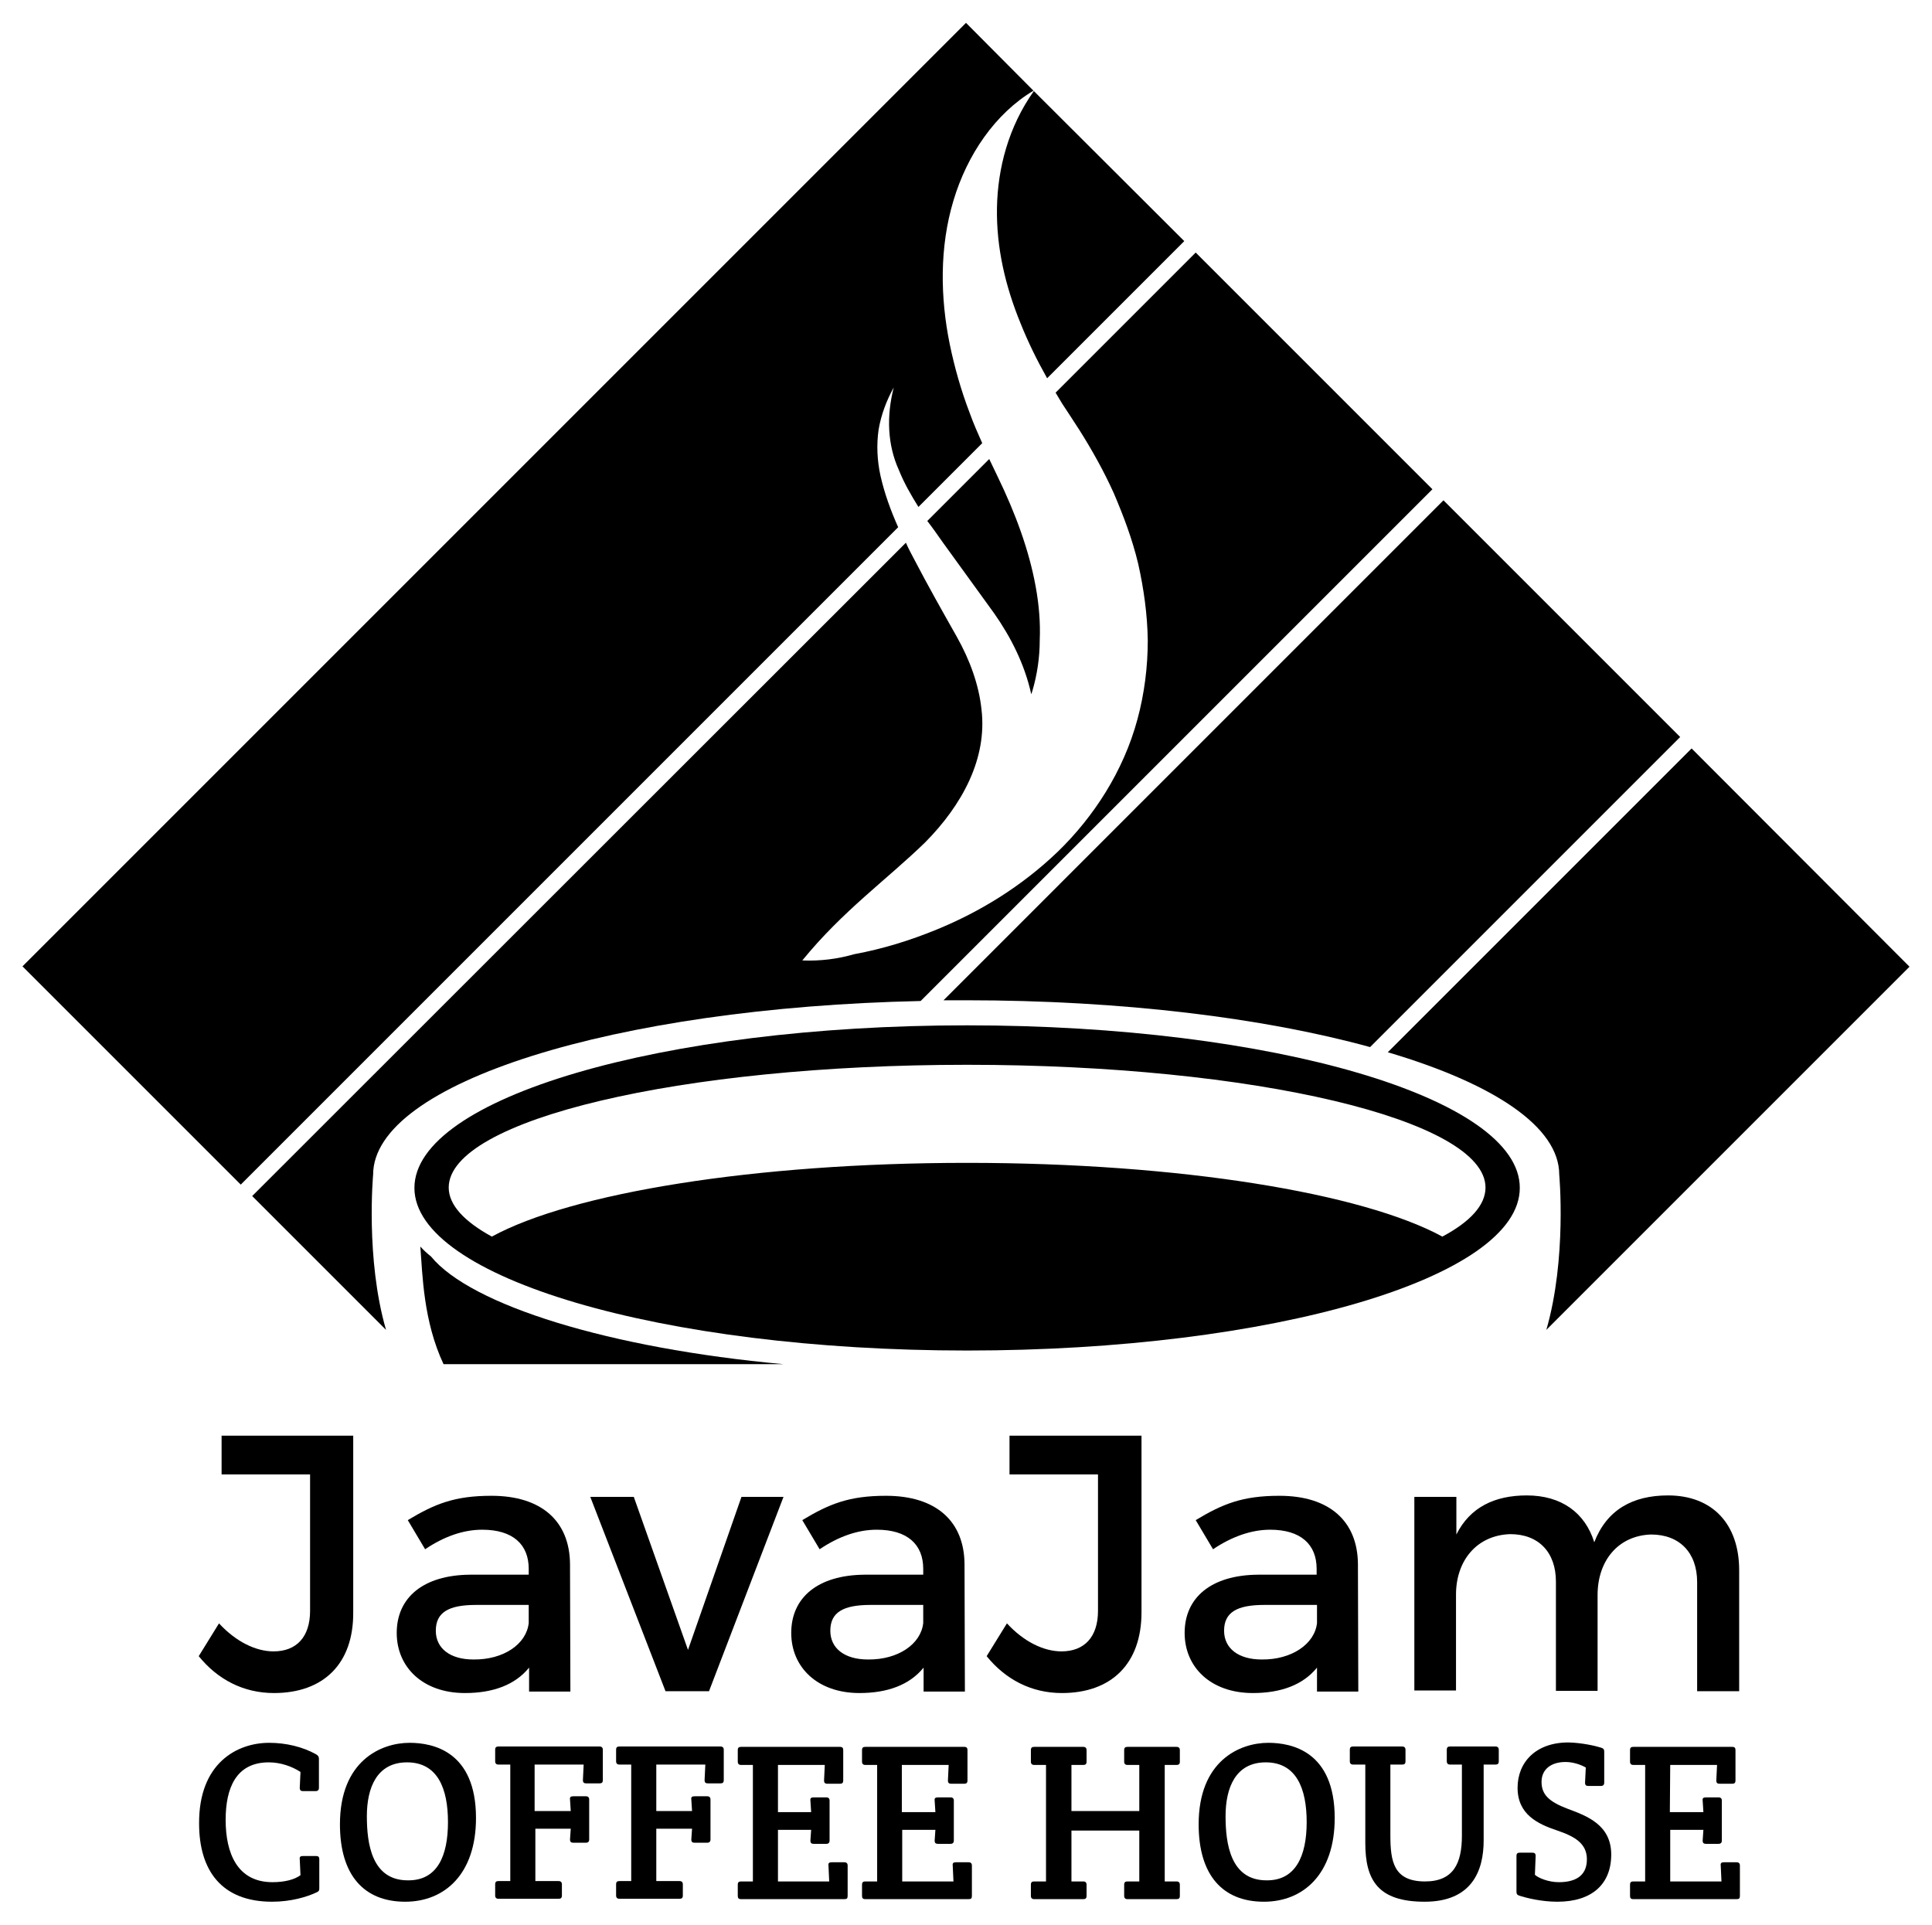
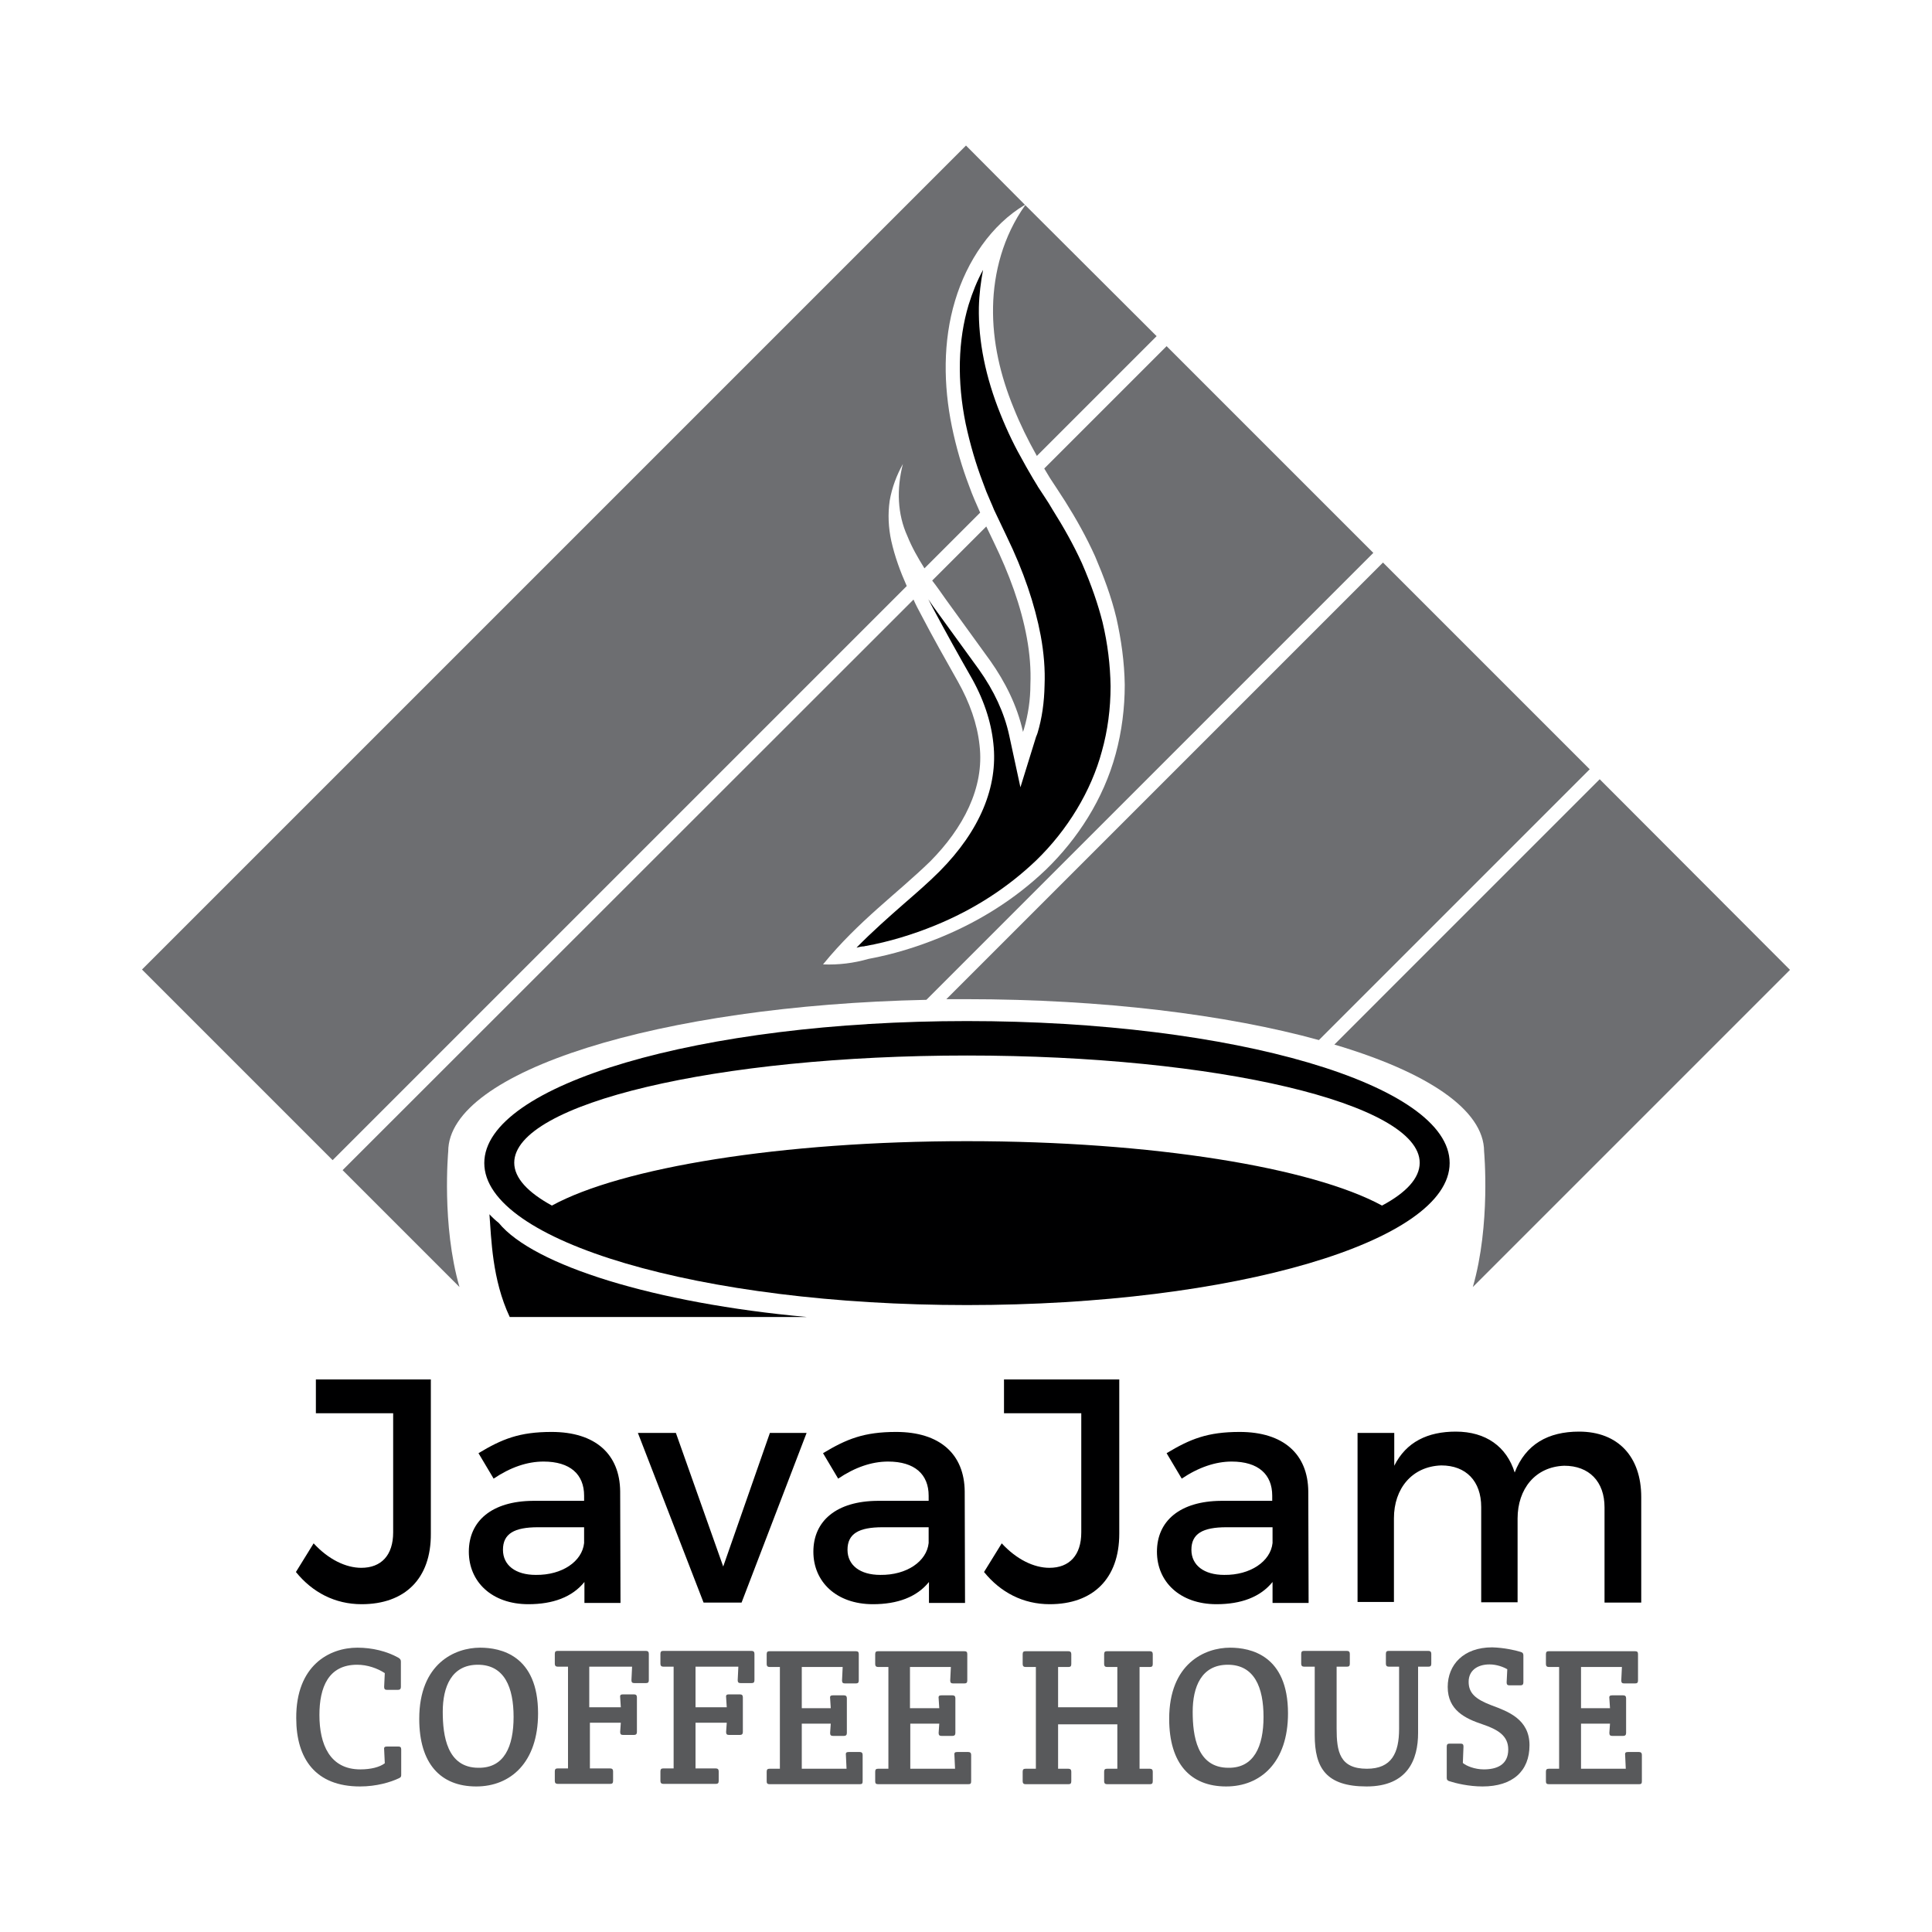
- <svg xmlns="http://www.w3.org/2000/svg" version="1.1" id="Layer_1" x="0px" y="0px" viewBox="0 0 524 522" style="enable-background:new 0 0 524 522;" xml:space="preserve">
+ <svg xmlns="http://www.w3.org/2000/svg" version="1.1" id="Layer_1" x="0px" y="0px" viewBox="0 0 600 600" style="enable-background:new 0 0 600 600;" xml:space="preserve">
  <style type="text/css">
- 	.st0{fill:#000001;}
+ 	.st0{fill:#6D6E71;}
+ 	.st1{fill:#000001;}
+ 	.st2{fill:#58595B;}
</style>
  <g>
    <g>
      <g>
-         <path class="st0" d="M255.7,147.1l13.9,19.2c4.5,6.4,8.3,13.8,10.1,22c0.1-0.3,0.2-0.6,0.3-0.9c1.3-4.4,2-9.1,2-13.8     c0.2-4.7-0.2-9.6-1.1-14.5c-1.8-9.9-5.5-19.9-10.3-29.8l-2.3-4.8l-16.8,16.8C252.9,143.1,254.3,145.1,255.7,147.1z" />
-         <path class="st0" d="M324.3,68.5l-38,38c0.6,1,1.2,2,1.8,3l2.3,3.5l1.1,1.7l1.3,2c3.4,5.4,6.6,11.1,9.3,17.1     c2.6,6.1,5,12.4,6.6,19.1c1.5,6.7,2.5,13.7,2.6,20.8c0,7.1-0.9,14.4-2.8,21.4c-3.8,14.1-11.9,26.5-21.6,35.9     c-9.8,9.4-21.1,16.3-32.8,21.1c-7.3,3-14.8,5.3-22.4,6.7c-4.5,1.3-9.2,1.9-14.1,1.7l0,0l0,0l0,0l0,0c11-13.5,22.9-21.9,33.3-32     c10.1-10.2,16.9-22.8,15.3-36.1c-0.7-6.6-3.1-13.3-6.7-19.7c-3.9-6.9-7.8-13.8-11.5-20.9c-0.8-1.5-1.6-3-2.3-4.6L68.4,324.4     l36.3,36.3c-5.6-19.3-3.5-42.1-3.5-42.1c0-24.9,65.5-45.3,148.5-47.1l138.8-138.8L324.3,68.5z" />
+         <path class="st0" d="M293.7,186.1l13.9,19.2c4.5,6.4,8.3,13.8,10.1,22c0.1-0.3,0.2-0.6,0.3-0.9c1.3-4.4,2-9.1,2-13.8     c0.2-4.7-0.2-9.6-1.1-14.5c-1.8-9.9-5.5-19.9-10.3-29.8l-2.3-4.8l-16.8,16.8C290.9,182.1,292.3,184.1,293.7,186.1z" />
+         <path class="st0" d="M362.3,107.5l-38,38c0.6,1,1.2,2,1.8,3l2.3,3.5l1.1,1.7l1.3,2c3.4,5.4,6.6,11.1,9.3,17.1     c2.6,6.1,5,12.4,6.6,19.1c1.5,6.7,2.5,13.7,2.6,20.8c0,7.1-0.9,14.4-2.8,21.4c-3.8,14.1-11.9,26.5-21.6,35.9     c-9.8,9.4-21.1,16.3-32.8,21.1c-7.3,3-14.8,5.3-22.4,6.7c-4.5,1.3-9.2,1.9-14.1,1.7c0,0,0,0,0,0l0,0v0c0,0,0,0,0,0     c11-13.5,22.9-21.9,33.3-32c10.1-10.2,16.9-22.8,15.3-36.1c-0.7-6.6-3.1-13.3-6.7-19.7c-3.9-6.9-7.8-13.8-11.5-20.9     c-0.8-1.5-1.6-3-2.3-4.6L106.4,363.4l36.3,36.3c-5.6-19.3-3.5-42.1-3.5-42.1c0-24.9,65.5-45.3,148.5-47.1l138.8-138.8     L362.3,107.5z" />
      </g>
-       <path class="st0" d="M391.5,135.7L255.9,271.3c2,0,4,0,6.1,0c42.4,0,80.9,4.8,109.6,12.7l84.1-84.1L391.5,135.7z" />
-       <path class="st0" d="M422.9,318.6c0,0,2.1,22.7-3.5,42.1l98.5-98.5L458.8,203l-82.4,82.4C405.1,293.9,422.9,305.6,422.9,318.6z" />
+       <path class="st0" d="M429.5,174.7L293.9,310.3c2,0,4,0,6.1,0c42.4,0,80.9,4.8,109.6,12.7l84.1-84.1L429.5,174.7z" />
+       <path class="st0" d="M460.9,357.6c0,0,2.1,22.7-3.5,42.1l98.5-98.5L496.8,242l-82.4,82.4C443.1,332.9,460.9,344.6,460.9,357.6z" />
      <g>
-         <path class="st0" d="M280.4,24.7c-6.9,9.7-9.8,21-10,31.6c-0.2,10.9,2.3,21.4,6.4,31.4c2,5,4.4,9.9,7.1,14.7     c0,0.1,0.1,0.1,0.1,0.2l37.2-37.2L280.4,24.7z" />
-         <path class="st0" d="M238.8,129c-0.9-4.1-1.1-8.4-0.5-12.5c0.7-4.1,2.2-8,4.1-11.4c-2,7.8-1.7,15.6,1.4,22.4     c1.4,3.5,3.3,6.8,5.3,10l17.3-17.3c-1.2-2.7-2.4-5.4-3.4-8.2c-2.3-6-4.1-12.3-5.4-18.6c-2.6-12.7-2.8-26.4,1-39     c3.7-12.4,11.3-23.6,21.7-29.8L262,6.2L6.1,262.1l59.2,59.2L243.6,143C241.6,138.5,239.9,133.9,238.8,129z" />
+         <path class="st0" d="M318.4,63.7c-6.9,9.7-9.8,21-10,31.6c-0.2,10.9,2.3,21.4,6.4,31.4c2,5,4.4,9.9,7.1,14.7     c0,0.1,0.1,0.1,0.1,0.2l37.2-37.2L318.4,63.7z" />
+         <path class="st0" d="M276.8,168c-0.9-4.1-1.1-8.4-0.5-12.5c0.7-4.1,2.2-8,4.1-11.4c-2,7.8-1.7,15.6,1.4,22.4     c1.4,3.5,3.3,6.8,5.3,10l17.3-17.3c-1.2-2.7-2.4-5.4-3.4-8.2c-2.3-6-4.1-12.3-5.4-18.6c-2.6-12.7-2.8-26.4,1-39     c3.7-12.4,11.3-23.6,21.7-29.8L300,45.2L44.1,301.1l59.2,59.2L281.6,182C279.6,177.5,277.9,172.9,276.8,168z" />
      </g>
    </g>
    <g>
-       <path class="st0" d="M262.3,278.1c-82.8,0-149.9,19.7-149.9,44.1c0,24.3,67.1,44.1,149.9,44.1s149.9-19.7,149.9-44.1    C412.3,297.8,345.1,278.1,262.3,278.1z M391.2,335.4c-21.7-11.8-71.2-20-128.9-20s-107.3,8.2-128.9,20    c-7.5-4.1-11.7-8.6-11.7-13.3c0-18.4,62.9-33.3,140.6-33.3s140.6,14.9,140.6,33.3C402.9,326.9,398.7,331.4,391.2,335.4z" />
-       <path class="st0" d="M212.5,370c-47.2-4.3-84.8-16-95.6-29.2c-1-0.8-2-1.7-2.9-2.7c0.6,7.6,0.8,20.2,6.3,31.9L212.5,370L212.5,370    z" />
+       <path class="st1" d="M300.3,317.1c-82.8,0-149.9,19.7-149.9,44.1c0,24.3,67.1,44.1,149.9,44.1s149.9-19.7,149.9-44.1    C450.3,336.8,383.1,317.1,300.3,317.1z M429.2,374.4c-21.7-11.8-71.2-20-128.9-20s-107.3,8.2-128.9,20    c-7.5-4.1-11.7-8.6-11.7-13.3c0-18.4,62.9-33.3,140.6-33.3s140.6,14.9,140.6,33.3C440.9,365.9,436.7,370.4,429.2,374.4z" />
+       <path class="st1" d="M250.5,409c-47.2-4.3-84.8-16-95.6-29.2c-1-0.8-2-1.7-2.9-2.7c0.6,7.6,0.8,20.2,6.3,31.9H250.5z" />
    </g>
    <g>
-       <path class="st0" d="M74.3,459.2c-8.3,0-15.3-3.7-20.4-10l5.5-8.9c4.6,5,10,7.6,14.8,7.6c6.2,0,9.9-3.9,9.9-11v-37h-24v-10.5h35.7    v47.9C95.9,451.3,87.7,459.2,74.3,459.2z" />
-       <path class="st0" d="M143.5,458.7v-6.4c-3.8,4.7-9.8,6.9-17.4,6.9c-11.4,0-18.5-7-18.5-16.3c0-9.6,7.2-15.7,19.9-15.8h15.9v-1.6    c0-6.6-4.3-10.6-12.6-10.6c-5.1,0-10.3,1.8-15.5,5.3l-4.7-7.9c7.3-4.4,12.7-6.6,22.7-6.6c13.6,0,21.2,6.9,21.3,18.5l0.1,34.6    h-11.2V458.7z M143.4,440.2v-4.9h-14.3c-7.4,0-10.9,2-10.9,7c0,4.8,3.9,7.8,10.2,7.8C136.6,450.2,142.8,445.9,143.4,440.2z" />
-       <path class="st0" d="M171.9,406l14.7,41.5l14.5-41.5h11.4l-20.2,52.7h-11.8L160.1,406H171.9z" />
-       <path class="st0" d="M250.5,458.7v-6.4c-3.8,4.7-9.8,6.9-17.4,6.9c-11.4,0-18.5-7-18.5-16.3c0-9.6,7.2-15.7,19.9-15.8h15.9v-1.6    c0-6.6-4.3-10.6-12.6-10.6c-5.1,0-10.3,1.8-15.5,5.3l-4.7-7.9c7.3-4.4,12.7-6.6,22.7-6.6c13.6,0,21.2,6.9,21.3,18.5l0.1,34.6    h-11.2V458.7z M250.4,440.2v-4.9h-14.3c-7.4,0-10.9,2-10.9,7c0,4.8,3.9,7.8,10.2,7.8C243.6,450.2,249.8,445.9,250.4,440.2z" />
-       <path class="st0" d="M288,459.2c-8.3,0-15.3-3.7-20.4-10l5.5-8.9c4.6,5,10,7.6,14.8,7.6c6.2,0,9.9-3.9,9.9-11v-37h-24v-10.5h35.8    v47.9C309.6,451.3,301.4,459.2,288,459.2z" />
-       <path class="st0" d="M357.2,458.7v-6.4c-3.8,4.7-9.8,6.9-17.4,6.9c-11.4,0-18.5-7-18.5-16.3c0-9.6,7.2-15.7,19.9-15.8h15.9v-1.6    c0-6.6-4.3-10.6-12.6-10.6c-5,0-10.3,1.8-15.5,5.3l-4.7-7.9c7.3-4.4,12.7-6.6,22.7-6.6c13.6,0,21.2,6.9,21.3,18.5l0.1,34.6h-11.2    V458.7z M357.2,440.2v-4.9h-14.3c-7.4,0-10.9,2-10.9,7c0,4.8,3.9,7.8,10.2,7.8C350.3,450.2,356.6,445.9,357.2,440.2z" />
-       <path class="st0" d="M471.7,425.9v32.8h-11.4v-29.6c0-8-4.8-12.9-12.5-12.9c-9,0.3-14.5,7.2-14.5,16.4v26H422V429    c0-8-4.7-12.9-12.4-12.9c-9.1,0.3-14.7,7.2-14.7,16.4v26h-11.3V406H395v10.2c3.7-7.4,10.4-10.6,19.1-10.6    c9.4,0,15.8,4.7,18.3,12.7c3.4-8.8,10.4-12.7,20-12.7C464.5,405.6,471.7,413.4,471.7,425.9z" />
+       <path class="st1" d="M112.3,498.2c-8.3,0-15.3-3.7-20.4-10l5.5-8.9c4.6,5,10,7.6,14.8,7.6c6.2,0,9.9-3.9,9.9-11v-37h-24v-10.5    h35.7v47.9C133.9,490.3,125.7,498.2,112.3,498.2z" />
+       <path class="st1" d="M181.5,497.7v-6.4c-3.8,4.7-9.8,6.9-17.4,6.9c-11.4,0-18.5-7-18.5-16.3c0-9.6,7.2-15.7,19.9-15.8h15.9v-1.6    c0-6.6-4.3-10.6-12.6-10.6c-5.1,0-10.3,1.8-15.5,5.3l-4.7-7.9c7.3-4.4,12.7-6.6,22.7-6.6c13.6,0,21.2,6.9,21.3,18.5l0.1,34.6    H181.5z M181.4,479.2v-4.9h-14.3c-7.4,0-10.9,2-10.9,7c0,4.8,3.9,7.8,10.2,7.8C174.6,489.2,180.8,484.9,181.4,479.2z" />
+       <path class="st1" d="M209.9,445l14.7,41.5l14.5-41.5h11.4l-20.2,52.7h-11.8L198.1,445H209.9z" />
+       <path class="st1" d="M288.5,497.7v-6.4c-3.8,4.7-9.8,6.9-17.4,6.9c-11.4,0-18.5-7-18.5-16.3c0-9.6,7.2-15.7,19.9-15.8h15.9v-1.6    c0-6.6-4.3-10.6-12.6-10.6c-5.1,0-10.3,1.8-15.5,5.3l-4.7-7.9c7.3-4.4,12.7-6.6,22.7-6.6c13.6,0,21.2,6.9,21.3,18.5l0.1,34.6    H288.5z M288.4,479.2v-4.9h-14.3c-7.4,0-10.9,2-10.9,7c0,4.8,3.9,7.8,10.2,7.8C281.6,489.2,287.8,484.9,288.4,479.2z" />
+       <path class="st1" d="M326,498.2c-8.3,0-15.3-3.7-20.4-10l5.5-8.9c4.6,5,10,7.6,14.8,7.6c6.2,0,9.9-3.9,9.9-11v-37h-24v-10.5h35.8    v47.9C347.6,490.3,339.4,498.2,326,498.2z" />
+       <path class="st1" d="M395.2,497.7v-6.4c-3.8,4.7-9.8,6.9-17.4,6.9c-11.4,0-18.5-7-18.5-16.3c0-9.6,7.2-15.7,19.9-15.8h15.9v-1.6    c0-6.6-4.3-10.6-12.6-10.6c-5,0-10.3,1.8-15.5,5.3l-4.7-7.9c7.3-4.4,12.7-6.6,22.7-6.6c13.6,0,21.2,6.9,21.3,18.5l0.1,34.6H395.2z     M395.2,479.2v-4.9h-14.3c-7.4,0-10.9,2-10.9,7c0,4.8,3.9,7.8,10.2,7.8C388.3,489.2,394.6,484.9,395.2,479.2z" />
+       <path class="st1" d="M509.7,464.9v32.8h-11.4v-29.6c0-8-4.8-12.9-12.5-12.9c-9,0.3-14.5,7.2-14.5,16.4v26H460v-29.6    c0-8-4.7-12.9-12.4-12.9c-9.1,0.3-14.7,7.2-14.7,16.4v26h-11.3V445H433v10.2c3.7-7.4,10.4-10.6,19.1-10.6    c9.4,0,15.8,4.7,18.3,12.7c3.4-8.8,10.4-12.7,20-12.7C502.5,444.6,509.7,452.4,509.7,464.9z" />
    </g>
    <g>
-       <path class="st0" d="M73,472.7c4.6,0,9.1,1.1,12.7,3.1c0.5,0.3,0.8,0.6,0.8,1.2v7.9c0,0.6-0.3,0.9-0.9,0.9h-3.4    c-0.6,0-0.9-0.2-0.9-0.9l0.2-4.3c-2.3-1.5-5.4-2.6-8.6-2.6c-8.9,0-11.7,7-11.7,15.6c0,9.1,3.2,16.9,12.7,16.9c3.3,0,6-0.7,7.6-1.9    l-0.2-4.3c-0.1-0.7,0.2-0.9,0.9-0.9h3.5c0.6,0,0.9,0.2,0.9,0.9v7.7c0,0.6,0,0.9-0.6,1.2c-2.7,1.3-7.1,2.6-12.2,2.6    c-13.8,0-19.8-8.6-19.8-21.2C53.9,478.2,64.3,472.7,73,472.7z" />
-       <path class="st0" d="M111.1,472.7c6.3,0,18,2.3,18,20.4c0,15.2-8.5,22.7-19.2,22.7c-11.1,0-17.7-7.1-17.7-21    C92.2,477.6,103.3,472.7,111.1,472.7z M121.5,494.2c0-9.1-2.8-16.2-11.1-16.2c-8.2,0-10.9,6.9-10.9,14.6c0,7.4,1.3,17.4,11.1,17.4    C118.6,510.1,121.5,503.4,121.5,494.2z" />
-       <path class="st0" d="M145.1,491.2h9.7l-0.2-3.1c-0.1-0.7,0.2-0.9,0.9-0.9h3.4c0.6,0,0.9,0.3,0.9,0.9v10.8c0,0.6-0.3,0.9-0.9,0.9    h-3.4c-0.6,0-0.9-0.2-0.9-0.9l0.2-2.9h-9.6v14.2h6.3c0.6,0,0.9,0.3,0.9,0.9v3c0,0.7-0.3,0.9-0.9,0.9h-16.3c-0.6,0-0.9-0.3-0.9-0.9    v-3c0-0.7,0.3-0.9,0.9-0.9h3.2v-31.6h-3.2c-0.6,0-0.9-0.3-0.9-0.9v-3.1c0-0.7,0.3-0.9,0.9-0.9h27.4c0.6,0,0.9,0.3,0.9,0.9v8.2    c0,0.7-0.3,0.9-0.9,0.9H159c-0.6,0-0.9-0.2-0.9-0.9l0.2-4.2H145v12.6H145.1z" />
-       <path class="st0" d="M178,491.2h9.7l-0.2-3.1c-0.1-0.7,0.2-0.9,0.9-0.9h3.4c0.6,0,0.9,0.3,0.9,0.9v10.8c0,0.6-0.3,0.9-0.9,0.9    h-3.4c-0.6,0-0.9-0.2-0.9-0.9l0.2-2.9H178v14.2h6.3c0.6,0,0.9,0.3,0.9,0.9v3c0,0.7-0.3,0.9-0.9,0.9H168c-0.6,0-0.9-0.3-0.9-0.9v-3    c0-0.7,0.3-0.9,0.9-0.9h3.2v-31.6H168c-0.6,0-0.9-0.3-0.9-0.9v-3.1c0-0.7,0.3-0.9,0.9-0.9h27.4c0.6,0,0.9,0.3,0.9,0.9v8.2    c0,0.7-0.3,0.9-0.9,0.9H192c-0.6,0-0.9-0.2-0.9-0.9l0.2-4.2H178V491.2z" />
-       <path class="st0" d="M210.9,491.5h9.1l-0.2-3.1c-0.1-0.7,0.2-0.9,0.9-0.9h3.4c0.6,0,0.9,0.3,0.9,0.9v10.8c0,0.6-0.3,0.9-0.9,0.9    h-3.4c-0.6,0-0.9-0.2-0.9-0.9l0.2-2.9h-9v14h13.9l-0.2-4.3c-0.1-0.7,0.2-0.9,0.9-0.9h3.4c0.6,0,0.9,0.3,0.9,0.9v8.2    c0,0.7-0.2,0.9-0.9,0.9h-28c-0.7,0-0.9-0.3-0.9-0.9v-3c0-0.7,0.3-0.9,0.9-0.9h3.2v-31.6H201c-0.6,0-0.9-0.3-0.9-0.9v-3.1    c0-0.7,0.3-0.9,0.9-0.9h26.8c0.7,0,0.9,0.3,0.9,0.9v8.2c0,0.7-0.3,0.9-0.9,0.9h-3.4c-0.6,0-0.9-0.2-0.9-0.9l0.2-4.2H211v12.8    H210.9z" />
-       <path class="st0" d="M244.6,491.5h9.1l-0.2-3.1c-0.1-0.7,0.2-0.9,0.9-0.9h3.4c0.6,0,0.9,0.3,0.9,0.9v10.8c0,0.6-0.3,0.9-0.9,0.9    h-3.4c-0.6,0-0.9-0.2-0.9-0.9l0.2-2.9h-9v14h13.9l-0.2-4.3c-0.1-0.7,0.2-0.9,0.9-0.9h3.4c0.6,0,0.9,0.3,0.9,0.9v8.2    c0,0.7-0.2,0.9-0.9,0.9h-28c-0.7,0-0.9-0.3-0.9-0.9v-3c0-0.7,0.3-0.9,0.9-0.9h3.2v-31.6h-3.2c-0.6,0-0.9-0.3-0.9-0.9v-3.1    c0-0.7,0.3-0.9,0.9-0.9h26.8c0.7,0,0.9,0.3,0.9,0.9v8.2c0,0.7-0.3,0.9-0.9,0.9H258c-0.6,0-0.9-0.2-0.9-0.9l0.2-4.2h-12.7    L244.6,491.5L244.6,491.5z" />
-       <path class="st0" d="M290.6,491.2H309v-12.5h-3.2c-0.6,0-0.9-0.3-0.9-0.9v-3.1c0-0.7,0.3-0.9,0.9-0.9h13.3c0.6,0,0.9,0.3,0.9,0.9    v3.1c0,0.7-0.3,0.9-0.9,0.9h-3.2v31.6h3.2c0.6,0,0.9,0.3,0.9,0.9v3c0,0.7-0.3,0.9-0.9,0.9h-13.3c-0.6,0-0.9-0.3-0.9-0.9v-3    c0-0.7,0.3-0.9,0.9-0.9h3.2v-13.8h-18.4v13.8h3.2c0.6,0,0.9,0.3,0.9,0.9v3c0,0.7-0.3,0.9-0.9,0.9h-13.3c-0.6,0-0.9-0.3-0.9-0.9v-3    c0-0.7,0.3-0.9,0.9-0.9h3.2v-31.6h-3.2c-0.6,0-0.9-0.3-0.9-0.9v-3.1c0-0.7,0.3-0.9,0.9-0.9h13.3c0.6,0,0.9,0.3,0.9,0.9v3.1    c0,0.7-0.3,0.9-0.9,0.9h-3.2V491.2z" />
-       <path class="st0" d="M344,472.7c6.3,0,18,2.3,18,20.4c0,15.2-8.5,22.7-19.2,22.7c-11.1,0-17.7-7.1-17.7-21    C325.1,477.6,336.2,472.7,344,472.7z M354.4,494.2c0-9.1-2.8-16.2-11.1-16.2c-8.2,0-10.9,6.9-10.9,14.6c0,7.4,1.3,17.4,11.1,17.4    C351.4,510.1,354.4,503.4,354.4,494.2z" />
-       <path class="st0" d="M377.1,497.8c0,7.1,0.9,12.5,9.4,12.5c7.7,0,10-4.9,10-12.4v-19.3h-3.2c-0.6,0-0.9-0.3-0.9-0.9v-3.1    c0-0.7,0.3-0.9,0.9-0.9h12.3c0.6,0,0.9,0.3,0.9,0.9v3.1c0,0.7-0.3,0.9-0.9,0.9h-3.2v20.6c0,8.2-3.2,16.6-16,16.6    c-12.6,0-16.1-5.8-16.1-15.9v-21.3H367c-0.6,0-0.9-0.3-0.9-0.9v-3.1c0-0.7,0.3-0.9,0.9-0.9h13.3c0.6,0,0.9,0.3,0.9,0.9v3.1    c0,0.7-0.3,0.9-0.9,0.9h-3.2L377.1,497.8L377.1,497.8z" />
-       <path class="st0" d="M434.2,474c0.7,0.2,0.9,0.5,0.9,1.1v8.4c0,0.6-0.3,0.9-0.9,0.9h-3.4c-0.6,0-0.9-0.2-0.9-0.9l0.2-4.1    c-1.2-0.7-3.3-1.5-5.5-1.5c-3.8,0-6.5,1.9-6.5,5.4s2.1,5.4,7.1,7.3c5.1,1.9,11.8,4.3,11.8,12.4c0,8-5.2,12.8-14.6,12.8    c-4.3,0-8.3-1-10.2-1.6c-0.7-0.2-0.9-0.5-0.9-1.1v-9.7c0-0.7,0.3-0.9,0.9-0.9h3.4c0.6,0,0.9,0.2,0.9,0.9l-0.2,5.1    c1,0.9,3.7,2,6.5,2c3.9,0,7.6-1.3,7.6-6.2c0-4.3-3.3-6.2-8-7.8c-5.4-1.8-10.8-4.4-10.8-11.6c0-6.9,4.9-12.3,13.8-12.3    C429.1,472.7,432.6,473.5,434.2,474z" />
-       <path class="st0" d="M452.9,491.5h9.1l-0.2-3.1c-0.1-0.7,0.2-0.9,0.9-0.9h3.4c0.6,0,0.9,0.3,0.9,0.9v10.8c0,0.6-0.3,0.9-0.9,0.9    h-3.4c-0.6,0-0.9-0.2-0.9-0.9l0.2-2.9h-9v14h13.9l-0.2-4.3c-0.1-0.7,0.2-0.9,0.9-0.9h3.4c0.6,0,0.9,0.3,0.9,0.9v8.2    c0,0.7-0.2,0.9-0.9,0.9h-28c-0.7,0-0.9-0.3-0.9-0.9v-3c0-0.7,0.3-0.9,0.9-0.9h3.2v-31.6H443c-0.6,0-0.9-0.3-0.9-0.9v-3.1    c0-0.7,0.3-0.9,0.9-0.9h26.8c0.7,0,0.9,0.3,0.9,0.9v8.2c0,0.7-0.3,0.9-0.9,0.9h-3.4c-0.6,0-0.9-0.2-0.9-0.9l0.2-4.2H453    L452.9,491.5L452.9,491.5z" />
+       <path class="st2" d="M111,511.7c4.6,0,9.1,1.1,12.7,3.1c0.5,0.3,0.8,0.6,0.8,1.2v7.9c0,0.6-0.3,0.9-0.9,0.9h-3.4    c-0.6,0-0.9-0.2-0.9-0.9l0.2-4.3c-2.3-1.5-5.4-2.6-8.6-2.6c-8.9,0-11.7,7-11.7,15.6c0,9.1,3.2,16.9,12.7,16.9c3.3,0,6-0.7,7.6-1.9    l-0.2-4.3c-0.1-0.7,0.2-0.9,0.9-0.9h3.5c0.6,0,0.9,0.2,0.9,0.9v7.7c0,0.6,0,0.9-0.6,1.2c-2.7,1.3-7.1,2.6-12.2,2.6    c-13.8,0-19.8-8.6-19.8-21.2C91.9,517.2,102.3,511.7,111,511.7z" />
+       <path class="st2" d="M149.1,511.7c6.3,0,18,2.3,18,20.4c0,15.2-8.5,22.7-19.2,22.7c-11.1,0-17.7-7.1-17.7-21    C130.2,516.6,141.3,511.7,149.1,511.7z M159.5,533.2c0-9.1-2.8-16.2-11.1-16.2c-8.2,0-10.9,6.9-10.9,14.6    c0,7.4,1.3,17.4,11.1,17.4C156.6,549.1,159.5,542.4,159.5,533.2z" />
+       <path class="st2" d="M183.1,530.2h9.7l-0.2-3.1c-0.1-0.7,0.2-0.9,0.9-0.9h3.4c0.6,0,0.9,0.3,0.9,0.9v10.8c0,0.6-0.3,0.9-0.9,0.9    h-3.4c-0.6,0-0.9-0.2-0.9-0.9l0.2-2.9h-9.6v14.2h6.3c0.6,0,0.9,0.3,0.9,0.9v3c0,0.7-0.3,0.9-0.9,0.9h-16.3c-0.6,0-0.9-0.3-0.9-0.9    v-3c0-0.7,0.3-0.9,0.9-0.9h3.2v-31.6h-3.2c-0.6,0-0.9-0.3-0.9-0.9v-3.1c0-0.7,0.3-0.9,0.9-0.9h27.4c0.6,0,0.9,0.3,0.9,0.9v8.2    c0,0.7-0.3,0.9-0.9,0.9H197c-0.6,0-0.9-0.2-0.9-0.9l0.2-4.2h-13.3V530.2z" />
+       <path class="st2" d="M216,530.2h9.7l-0.2-3.1c-0.1-0.7,0.2-0.9,0.9-0.9h3.4c0.6,0,0.9,0.3,0.9,0.9v10.8c0,0.6-0.3,0.9-0.9,0.9    h-3.4c-0.6,0-0.9-0.2-0.9-0.9l0.2-2.9H216v14.2h6.3c0.6,0,0.9,0.3,0.9,0.9v3c0,0.7-0.3,0.9-0.9,0.9h-16.3c-0.6,0-0.9-0.3-0.9-0.9    v-3c0-0.7,0.3-0.9,0.9-0.9h3.2v-31.6h-3.2c-0.6,0-0.9-0.3-0.9-0.9v-3.1c0-0.7,0.3-0.9,0.9-0.9h27.4c0.6,0,0.9,0.3,0.9,0.9v8.2    c0,0.7-0.3,0.9-0.9,0.9h-3.4c-0.6,0-0.9-0.2-0.9-0.9l0.2-4.2H216V530.2z" />
+       <path class="st2" d="M248.9,530.5h9.1l-0.2-3.1c-0.1-0.7,0.2-0.9,0.9-0.9h3.4c0.6,0,0.9,0.3,0.9,0.9v10.8c0,0.6-0.3,0.9-0.9,0.9    h-3.4c-0.6,0-0.9-0.2-0.9-0.9l0.2-2.9h-9v14h13.9l-0.2-4.3c-0.1-0.7,0.2-0.9,0.9-0.9h3.4c0.6,0,0.9,0.3,0.9,0.9v8.2    c0,0.7-0.2,0.9-0.9,0.9h-28c-0.7,0-0.9-0.3-0.9-0.9v-3c0-0.7,0.3-0.9,0.9-0.9h3.2v-31.6h-3.2c-0.6,0-0.9-0.3-0.9-0.9v-3.1    c0-0.7,0.3-0.9,0.9-0.9h26.8c0.7,0,0.9,0.3,0.9,0.9v8.2c0,0.7-0.3,0.9-0.9,0.9h-3.4c-0.6,0-0.9-0.2-0.9-0.9l0.2-4.2h-12.7V530.5z" />
+       <path class="st2" d="M282.6,530.5h9.1l-0.2-3.1c-0.1-0.7,0.2-0.9,0.9-0.9h3.4c0.6,0,0.9,0.3,0.9,0.9v10.8c0,0.6-0.3,0.9-0.9,0.9    h-3.4c-0.6,0-0.9-0.2-0.9-0.9l0.2-2.9h-9v14h13.9l-0.2-4.3c-0.1-0.7,0.2-0.9,0.9-0.9h3.4c0.6,0,0.9,0.3,0.9,0.9v8.2    c0,0.7-0.2,0.9-0.9,0.9h-28c-0.7,0-0.9-0.3-0.9-0.9v-3c0-0.7,0.3-0.9,0.9-0.9h3.2v-31.6h-3.2c-0.6,0-0.9-0.3-0.9-0.9v-3.1    c0-0.7,0.3-0.9,0.9-0.9h26.8c0.7,0,0.9,0.3,0.9,0.9v8.2c0,0.7-0.3,0.9-0.9,0.9H296c-0.6,0-0.9-0.2-0.9-0.9l0.2-4.2h-12.7V530.5z" />
+       <path class="st2" d="M328.6,530.2h18.4v-12.5h-3.2c-0.6,0-0.9-0.3-0.9-0.9v-3.1c0-0.7,0.3-0.9,0.9-0.9h13.3c0.6,0,0.9,0.3,0.9,0.9    v3.1c0,0.7-0.3,0.9-0.9,0.9h-3.2v31.6h3.2c0.6,0,0.9,0.3,0.9,0.9v3c0,0.7-0.3,0.9-0.9,0.9h-13.3c-0.6,0-0.9-0.3-0.9-0.9v-3    c0-0.7,0.3-0.9,0.9-0.9h3.2v-13.8h-18.4v13.8h3.2c0.6,0,0.9,0.3,0.9,0.9v3c0,0.7-0.3,0.9-0.9,0.9h-13.3c-0.6,0-0.9-0.3-0.9-0.9v-3    c0-0.7,0.3-0.9,0.9-0.9h3.2v-31.6h-3.2c-0.6,0-0.9-0.3-0.9-0.9v-3.1c0-0.7,0.3-0.9,0.9-0.9h13.3c0.6,0,0.9,0.3,0.9,0.9v3.1    c0,0.7-0.3,0.9-0.9,0.9h-3.2V530.2z" />
+       <path class="st2" d="M382,511.7c6.3,0,18,2.3,18,20.4c0,15.2-8.5,22.7-19.2,22.7c-11.1,0-17.7-7.1-17.7-21    C363.1,516.6,374.2,511.7,382,511.7z M392.4,533.2c0-9.1-2.8-16.2-11.1-16.2c-8.2,0-10.9,6.9-10.9,14.6c0,7.4,1.3,17.4,11.1,17.4    C389.4,549.1,392.4,542.4,392.4,533.2z" />
+       <path class="st2" d="M415.1,536.8c0,7.1,0.9,12.5,9.4,12.5c7.7,0,10-4.9,10-12.4v-19.3h-3.2c-0.6,0-0.9-0.3-0.9-0.9v-3.1    c0-0.7,0.3-0.9,0.9-0.9h12.3c0.6,0,0.9,0.3,0.9,0.9v3.1c0,0.7-0.3,0.9-0.9,0.9h-3.2v20.6c0,8.2-3.2,16.6-16,16.6    c-12.6,0-16.1-5.8-16.1-15.9v-21.3H405c-0.6,0-0.9-0.3-0.9-0.9v-3.1c0-0.7,0.3-0.9,0.9-0.9h13.3c0.6,0,0.9,0.3,0.9,0.9v3.1    c0,0.7-0.3,0.9-0.9,0.9h-3.2V536.8z" />
+       <path class="st2" d="M472.2,513c0.7,0.2,0.9,0.5,0.9,1.1v8.4c0,0.6-0.3,0.9-0.9,0.9h-3.4c-0.6,0-0.9-0.2-0.9-0.9l0.2-4.1    c-1.2-0.7-3.3-1.5-5.5-1.5c-3.8,0-6.5,1.9-6.5,5.4c0,3.5,2.1,5.4,7.1,7.3c5.1,1.9,11.8,4.3,11.8,12.4c0,8-5.2,12.8-14.6,12.8    c-4.3,0-8.3-1-10.2-1.6c-0.7-0.2-0.9-0.5-0.9-1.1v-9.7c0-0.7,0.3-0.9,0.9-0.9h3.4c0.6,0,0.9,0.2,0.9,0.9l-0.2,5.1    c1,0.9,3.7,2,6.5,2c3.9,0,7.6-1.3,7.6-6.2c0-4.3-3.3-6.2-8-7.8c-5.4-1.8-10.8-4.4-10.8-11.6c0-6.9,4.9-12.3,13.8-12.3    C467.1,511.7,470.6,512.5,472.2,513z" />
+       <path class="st2" d="M490.9,530.5h9.1l-0.2-3.1c-0.1-0.7,0.2-0.9,0.9-0.9h3.4c0.6,0,0.9,0.3,0.9,0.9v10.8c0,0.6-0.3,0.9-0.9,0.9    h-3.4c-0.6,0-0.9-0.2-0.9-0.9l0.2-2.9h-9v14h13.9l-0.2-4.3c-0.1-0.7,0.2-0.9,0.9-0.9h3.4c0.6,0,0.9,0.3,0.9,0.9v8.2    c0,0.7-0.2,0.9-0.9,0.9h-28c-0.7,0-0.9-0.3-0.9-0.9v-3c0-0.7,0.3-0.9,0.9-0.9h3.2v-31.6h-3.2c-0.6,0-0.9-0.3-0.9-0.9v-3.1    c0-0.7,0.3-0.9,0.9-0.9h26.8c0.7,0,0.9,0.3,0.9,0.9v8.2c0,0.7-0.3,0.9-0.9,0.9h-3.4c-0.6,0-0.9-0.2-0.9-0.9l0.2-4.2h-12.7V530.5z" />
    </g>
+     <path class="st1" d="M266,294.3c4.9-5,9.9-9.4,14.8-13.7c3.8-3.3,7.5-6.5,11-10c12.5-12.6,18.2-26.3,16.7-39.7   c-0.7-6.9-3.1-14.1-7.3-21.3c-3.2-5.6-7.4-13.1-11.5-20.8c-0.5-0.9-0.9-1.8-1.4-2.7c0.1,0.2,1.7,2.5,1.7,2.5l14,19.3   c4.7,6.6,7.9,13.5,9.4,20.4l3.5,16.2l4.9-15.8l0.1-0.2c0.1-0.3,0.2-0.5,0.3-0.8c1.4-4.6,2.1-9.6,2.2-14.9c0.2-4.8-0.2-10-1.2-15.4   c-1.8-9.6-5.3-20-10.6-30.9l-3.9-8.2c-0.4-0.9-0.7-1.8-1.1-2.6c-0.9-2-1.7-4-2.4-6c-2.1-5.5-3.9-11.6-5.3-18.1   c-2.7-13.2-2.4-25.9,0.9-36.9c1.2-3.9,2.7-7.6,4.5-10.9c-0.7,3.7-1.2,7.6-1.3,11.6c-0.2,10.6,2.1,21.8,6.7,33.2   c2.2,5.5,4.6,10.4,7.3,15.1c0.9,1.7,1.9,3.3,2.8,4.9c0.5,0.8,0.9,1.5,1.4,2.3l0.1,0.2l2.3,3.5l1.1,1.7l1.2,2   c3.4,5.4,6.5,10.9,9.1,16.6c3,6.9,5,12.8,6.4,18.3c1.6,6.7,2.4,13.4,2.5,19.9c0,7-0.9,13.8-2.7,20.2c-3.3,12.3-10.6,24.4-20.4,33.9   c-8.9,8.5-19.4,15.3-31.4,20.2c-7.1,2.9-14.4,5.1-21.6,6.4l-0.2,0l-0.2,0.1C267.6,293.9,266.8,294.1,266,294.3z" />
  </g>
</svg>
